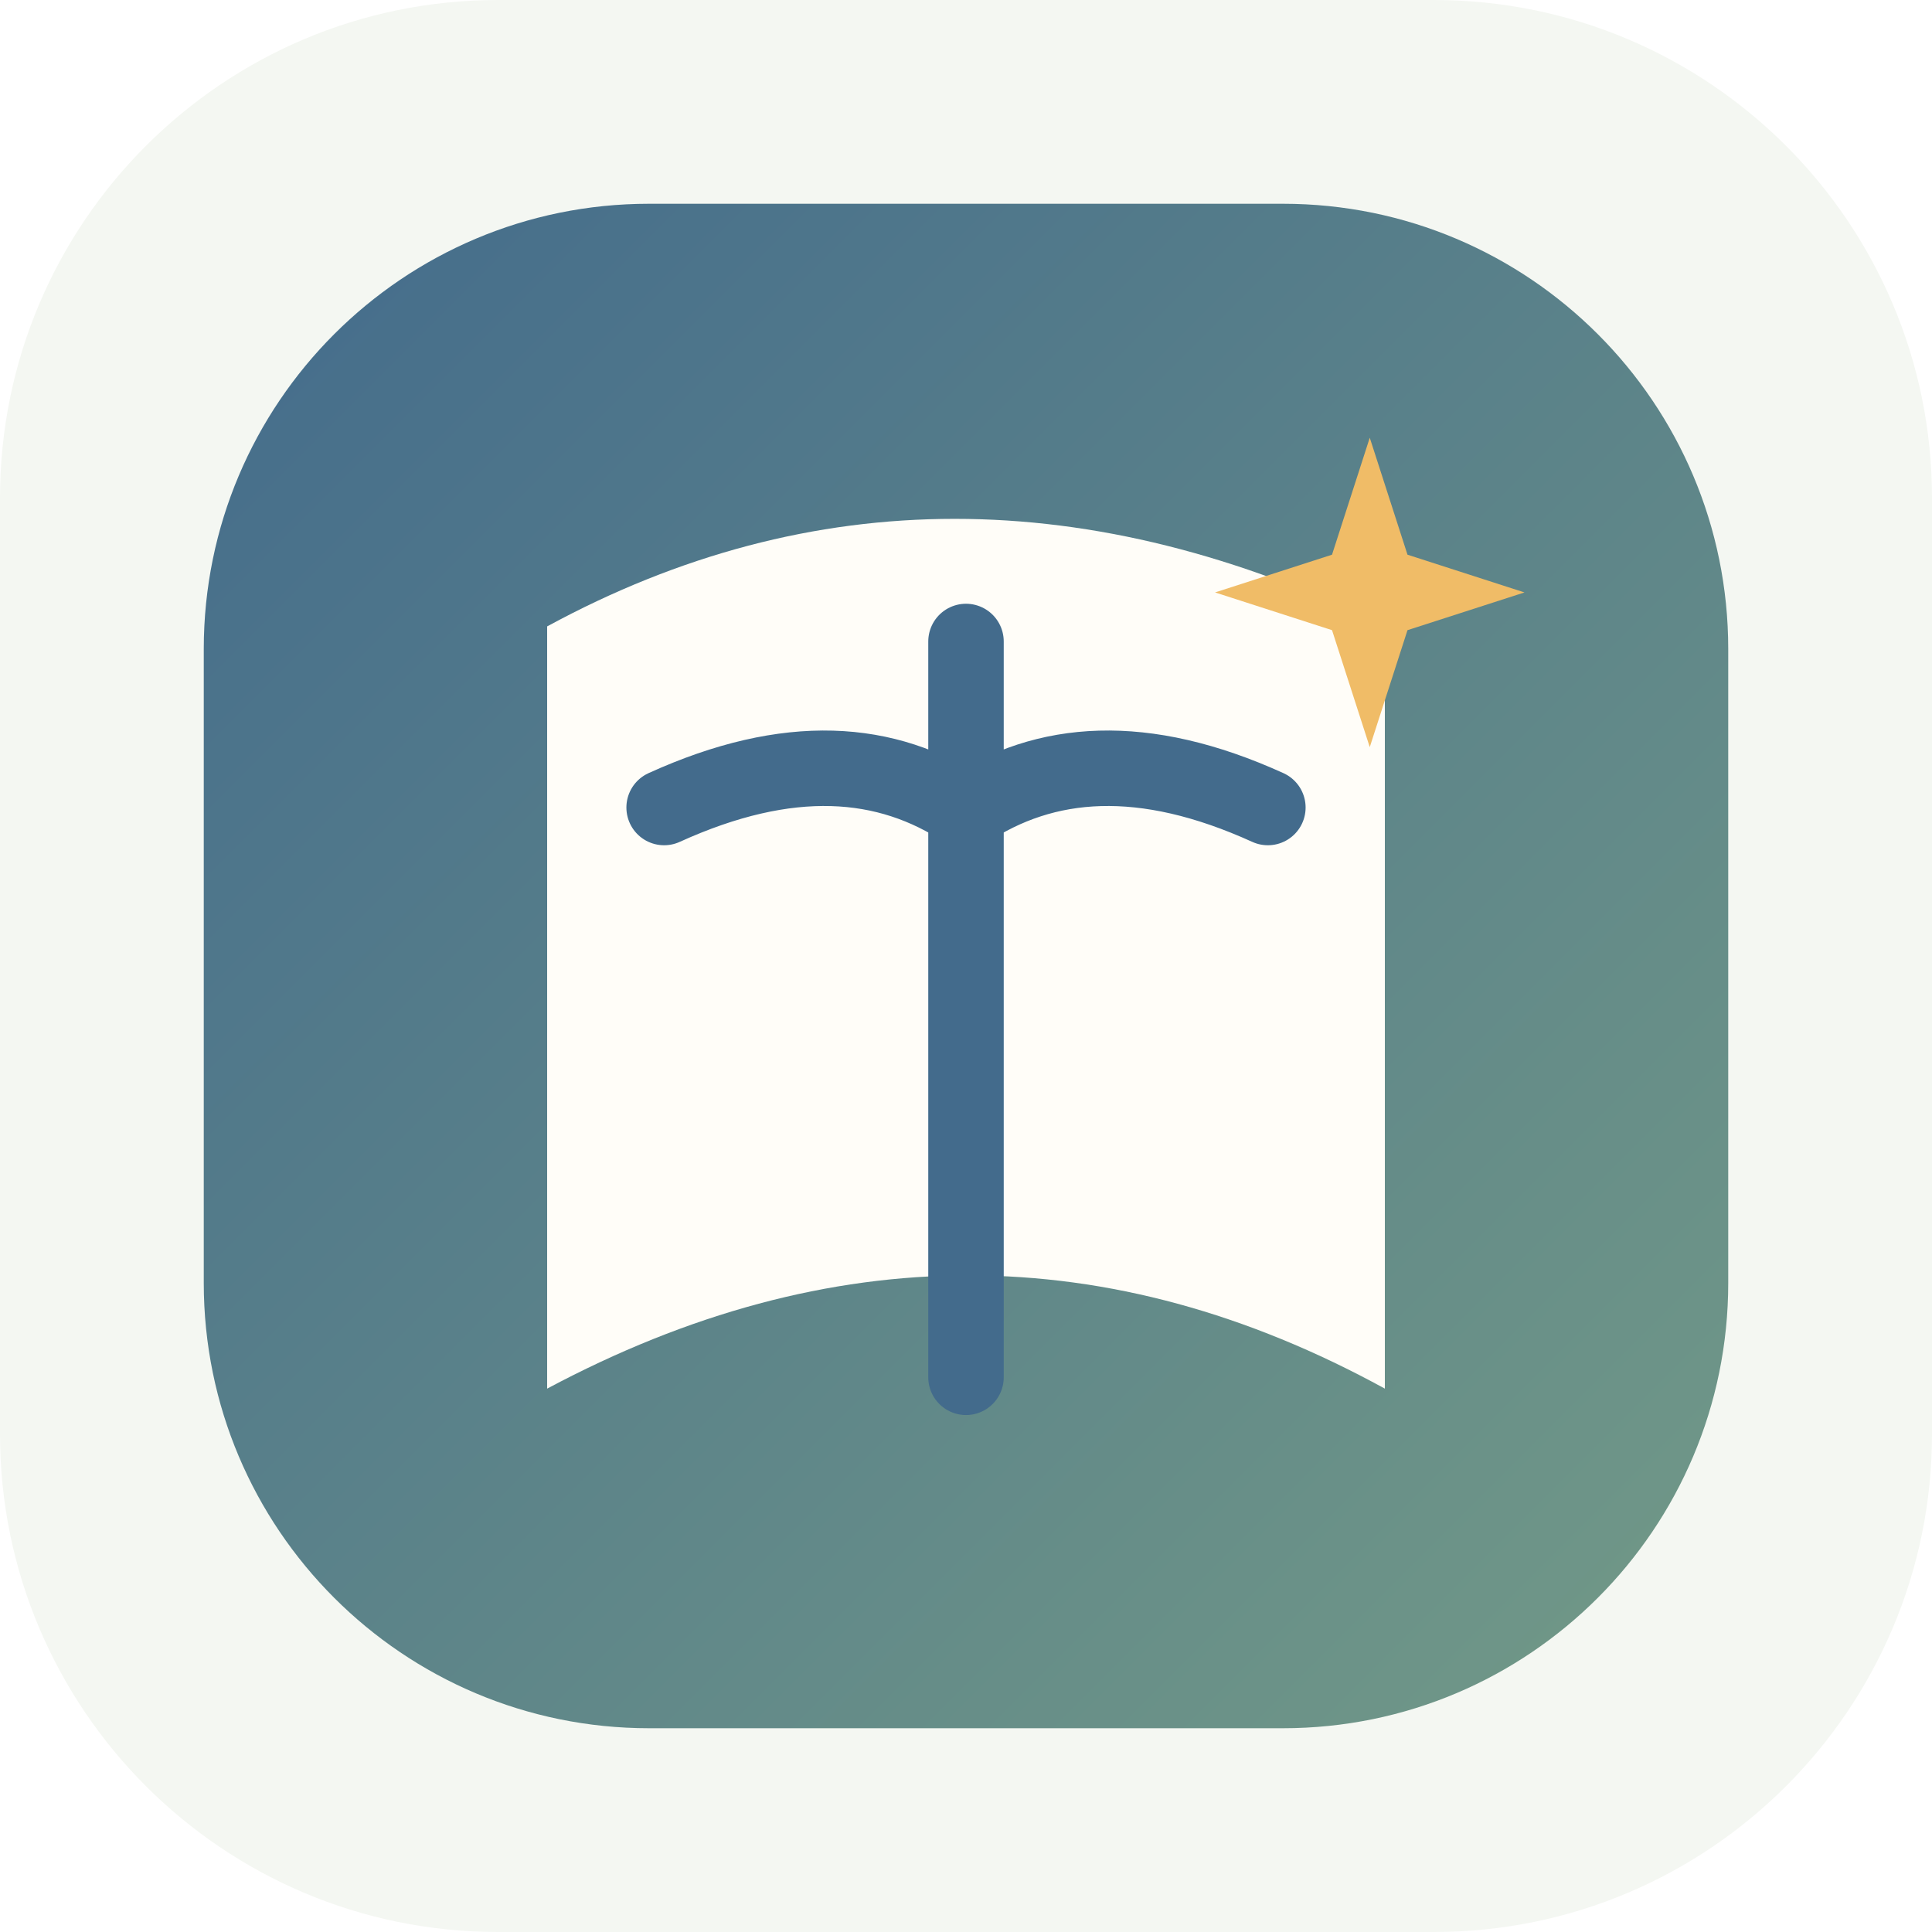
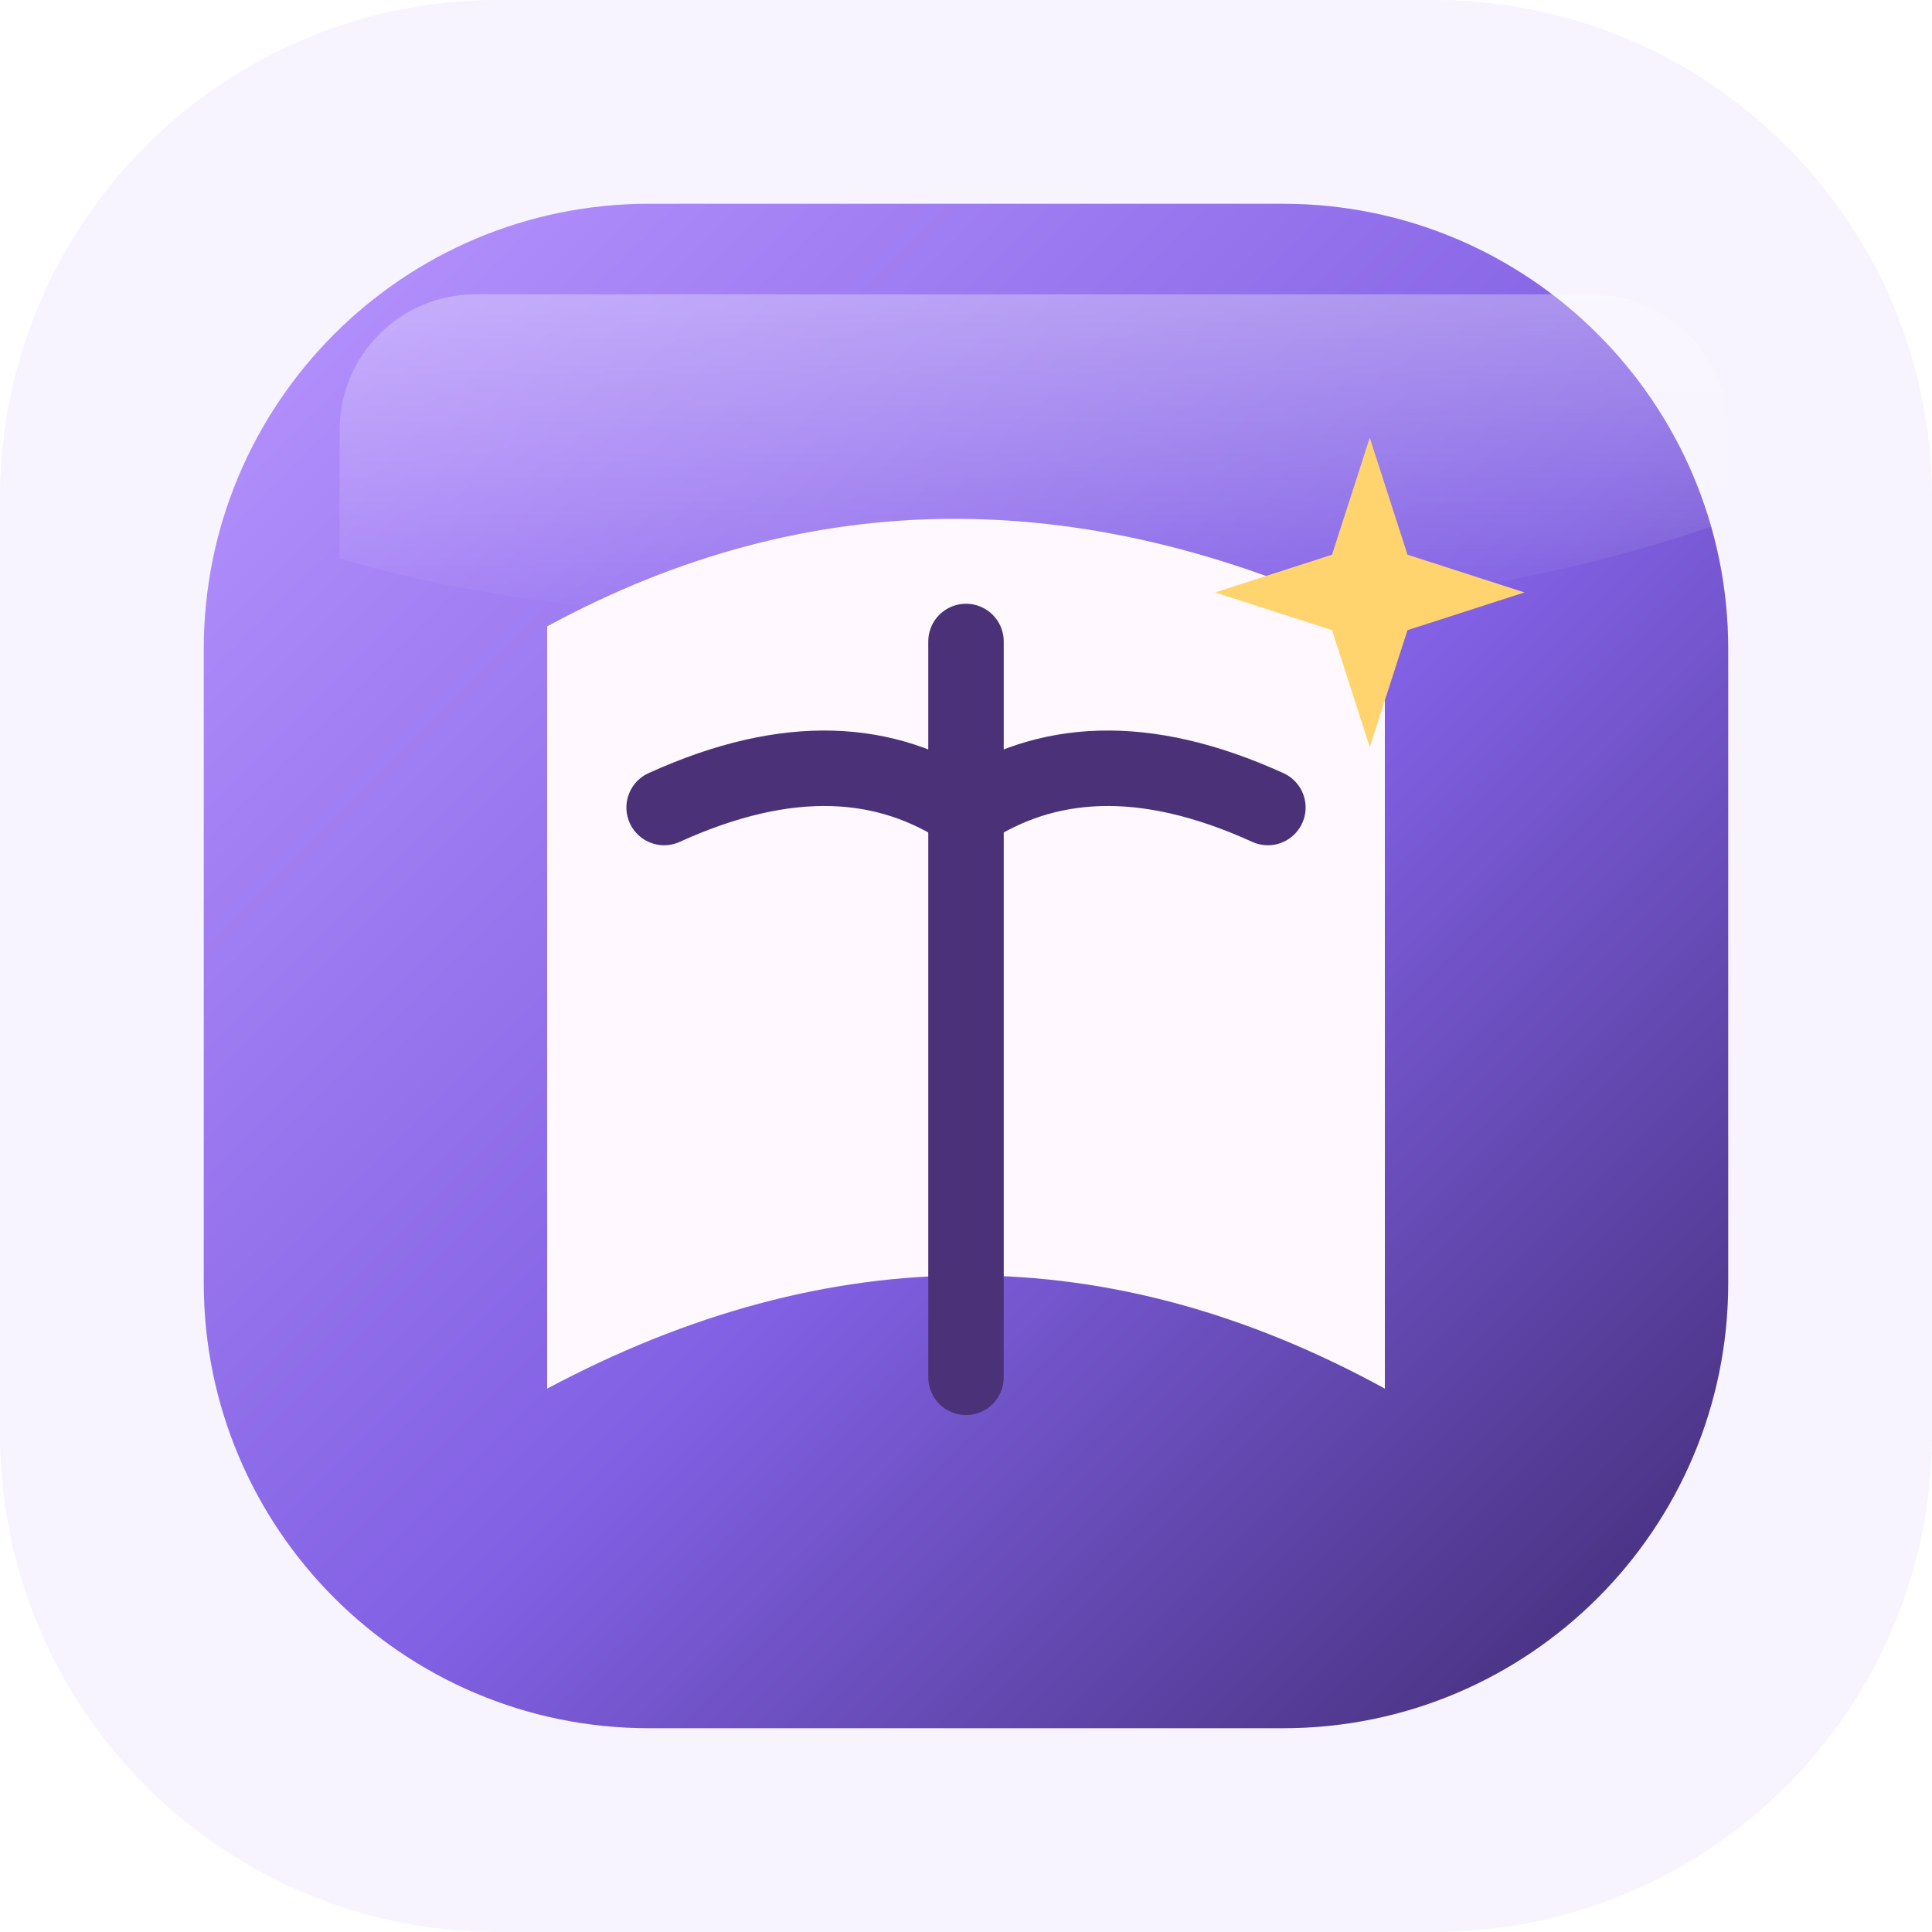
<svg xmlns="http://www.w3.org/2000/svg" viewBox="0 0 512 512">
  <defs>
    <linearGradient id="g" x1="0" y1="0" x2="1" y2="1">
-       <stop stop-color="#436b8c" />
-       <stop offset="1" stop-color="#739a87" />
+       <stop offset="0" stop-color="#b996ff" />
+       <stop offset=".55" stop-color="#8160e3" />
+       <stop offset="1" stop-color="#3e2a70" />
+     </linearGradient>
+     <linearGradient id="glass" x1="0" y1="0" x2="0" y2="1">
+       <stop offset="0" stop-color="rgba(255,255,255,.78)" />
+       <stop offset="1" stop-color="rgba(255,255,255,0)" />
    </linearGradient>
  </defs>
-   <rect width="512" height="512" rx="132" fill="#f4f7f2" />
+   <rect width="512" height="512" rx="132" fill="#f7f3ff" />
  <rect x="54" y="54" width="404" height="404" rx="118" fill="url(#g)" />
-   <path d="M145 166c70-38 144-38 222 0v202c-73-40-147-40-222 0z" fill="#fffdf8" />
-   <path d="M256 170v195M176 214c33-15 59-13 80 1M336 214c-33-15-59-13-80 1" fill="none" stroke="#436b8c" stroke-width="20" stroke-linecap="round" />
-   <path d="m363 116 10 31 31 10-31 10-10 31-10-31-31-10 31-10z" fill="#f0bc67" />
+   <path d="M90 78h332a36 36 0 0 1 36 36v24c-50 18-117 28-202 28-70 0-126-6-166-18v-34a36 36 0 0 1 36-36z" fill="url(#glass)" opacity=".38" />
+   <path d="M145 166c70-38 144-38 222 0v202c-73-40-147-40-222 0z" fill="#fff9ff" />
+   <path d="M256 170v195M176 214c33-15 59-13 80 1M336 214c-33-15-59-13-80 1" fill="none" stroke="#4b3278" stroke-width="20" stroke-linecap="round" />
+   <path d="m363 116 10 31 31 10-31 10-10 31-10-31-31-10 31-10z" fill="#ffd46f" />
</svg>
